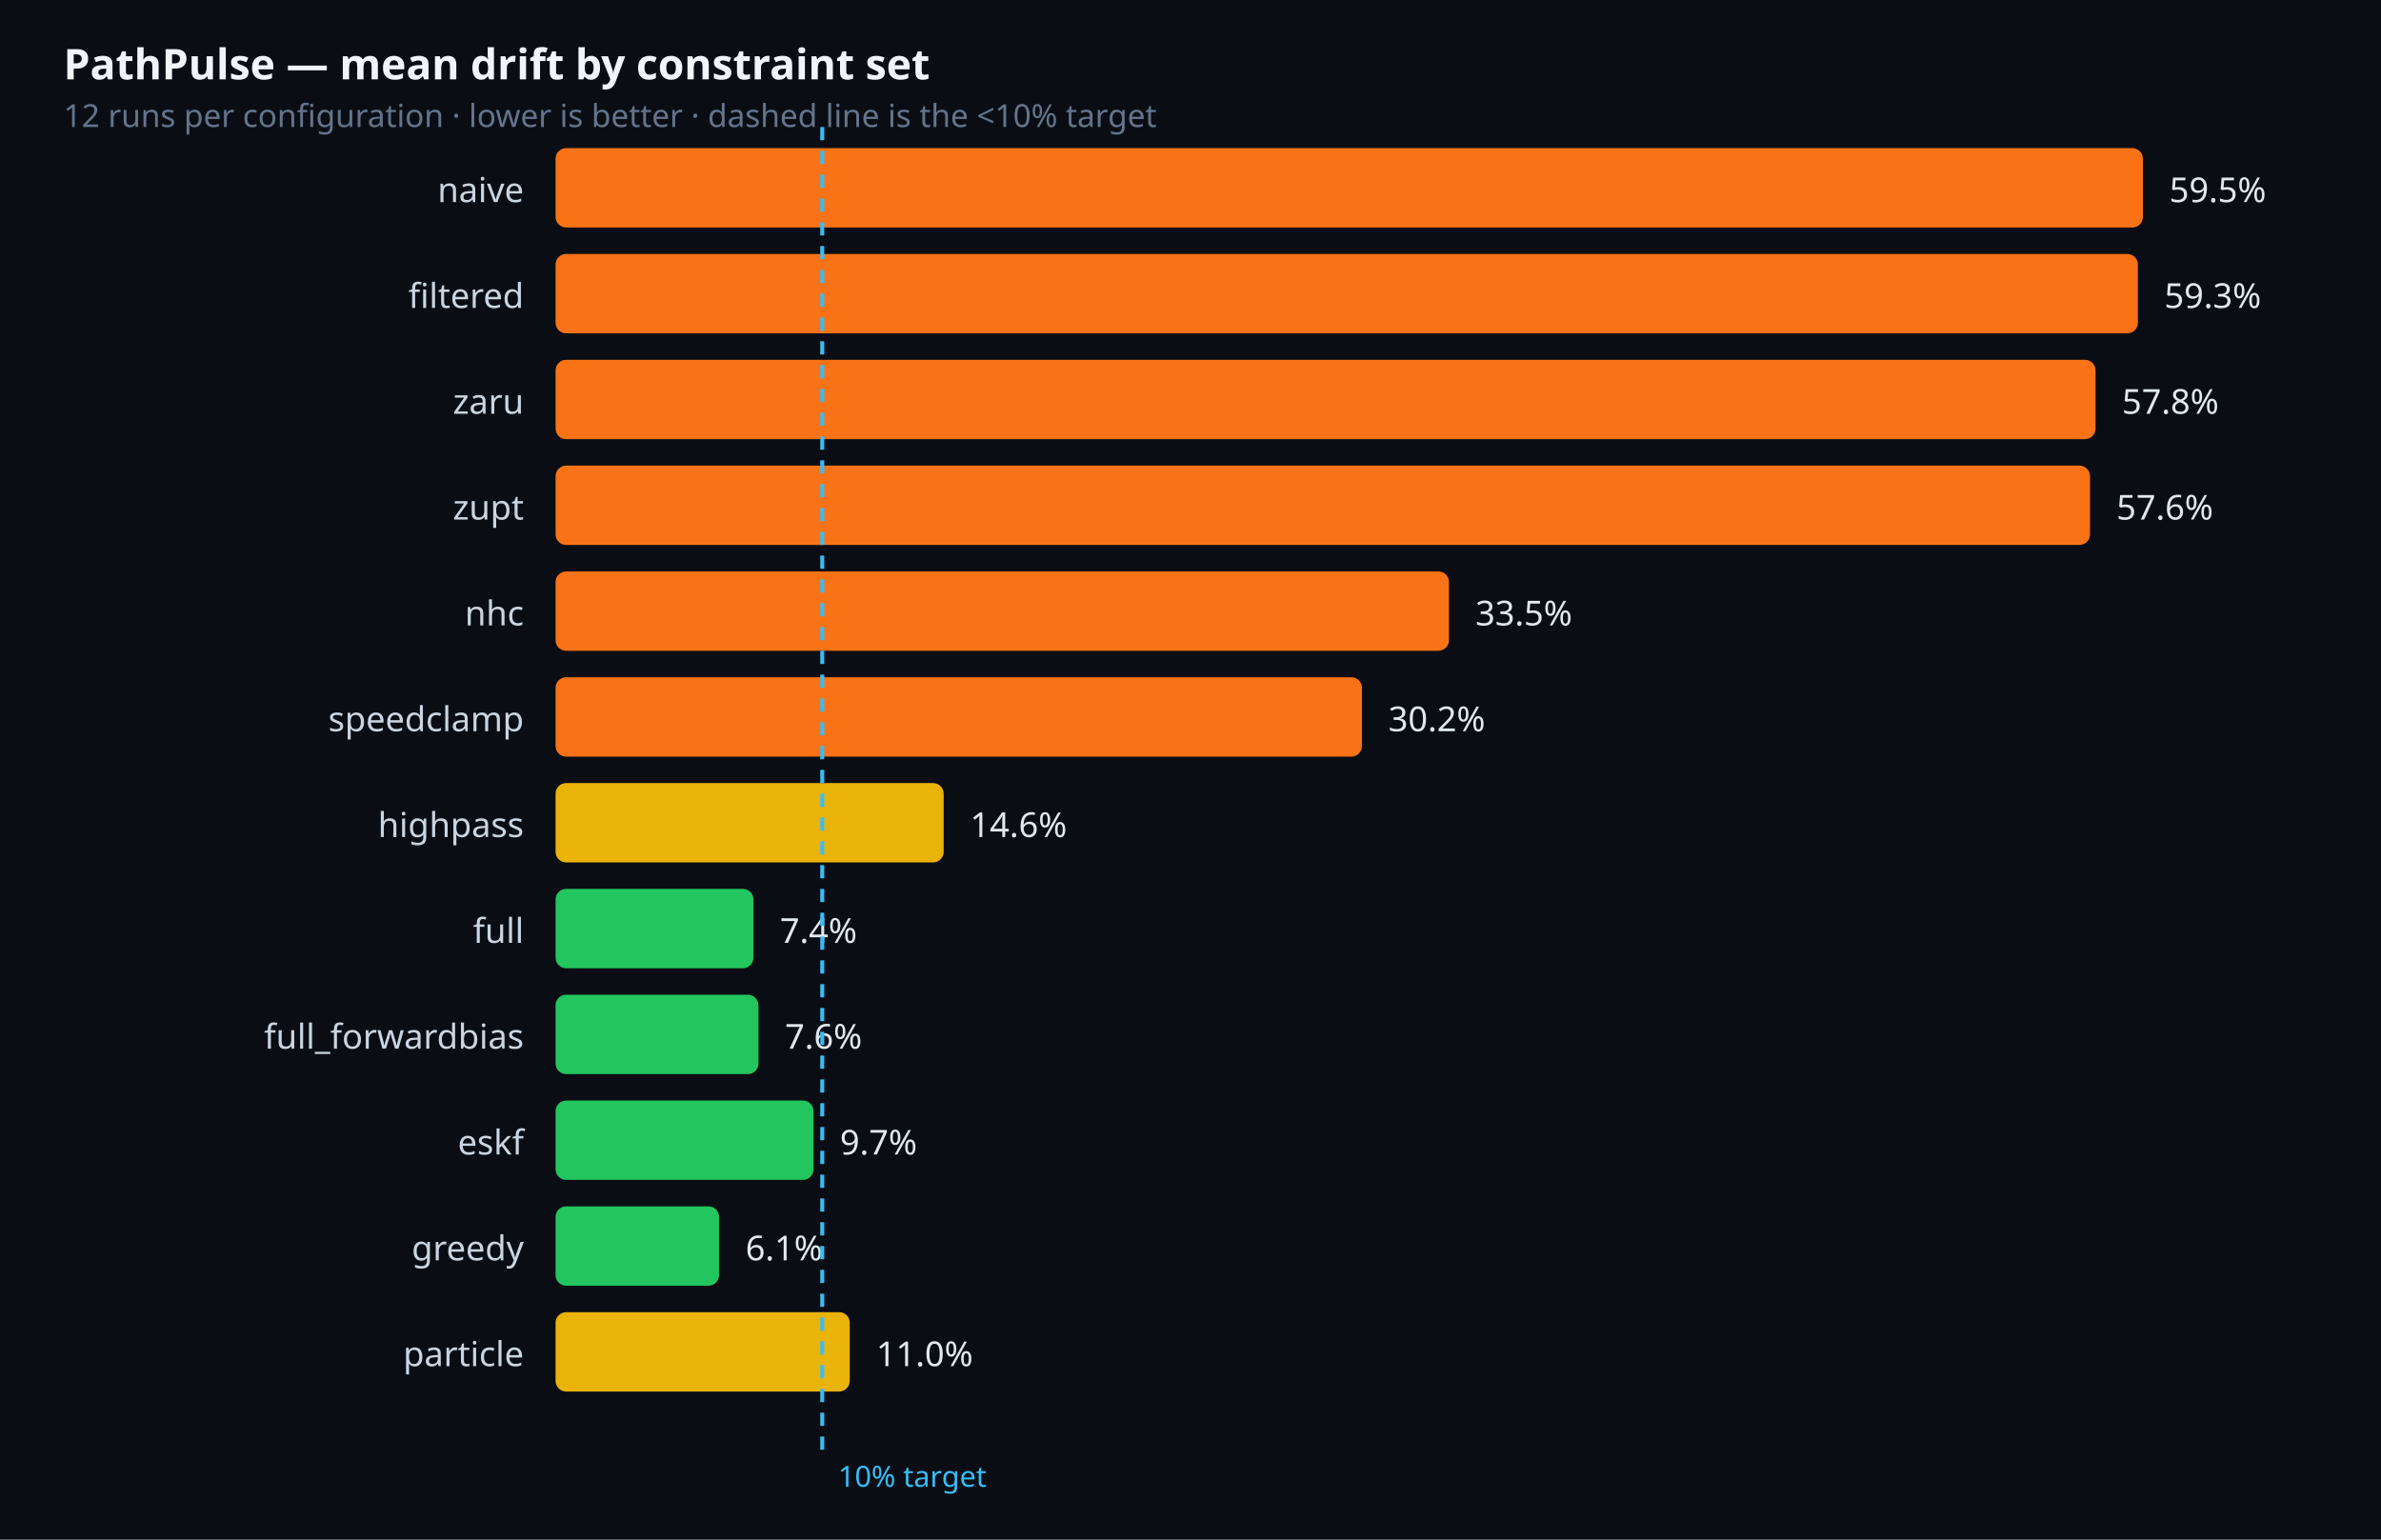
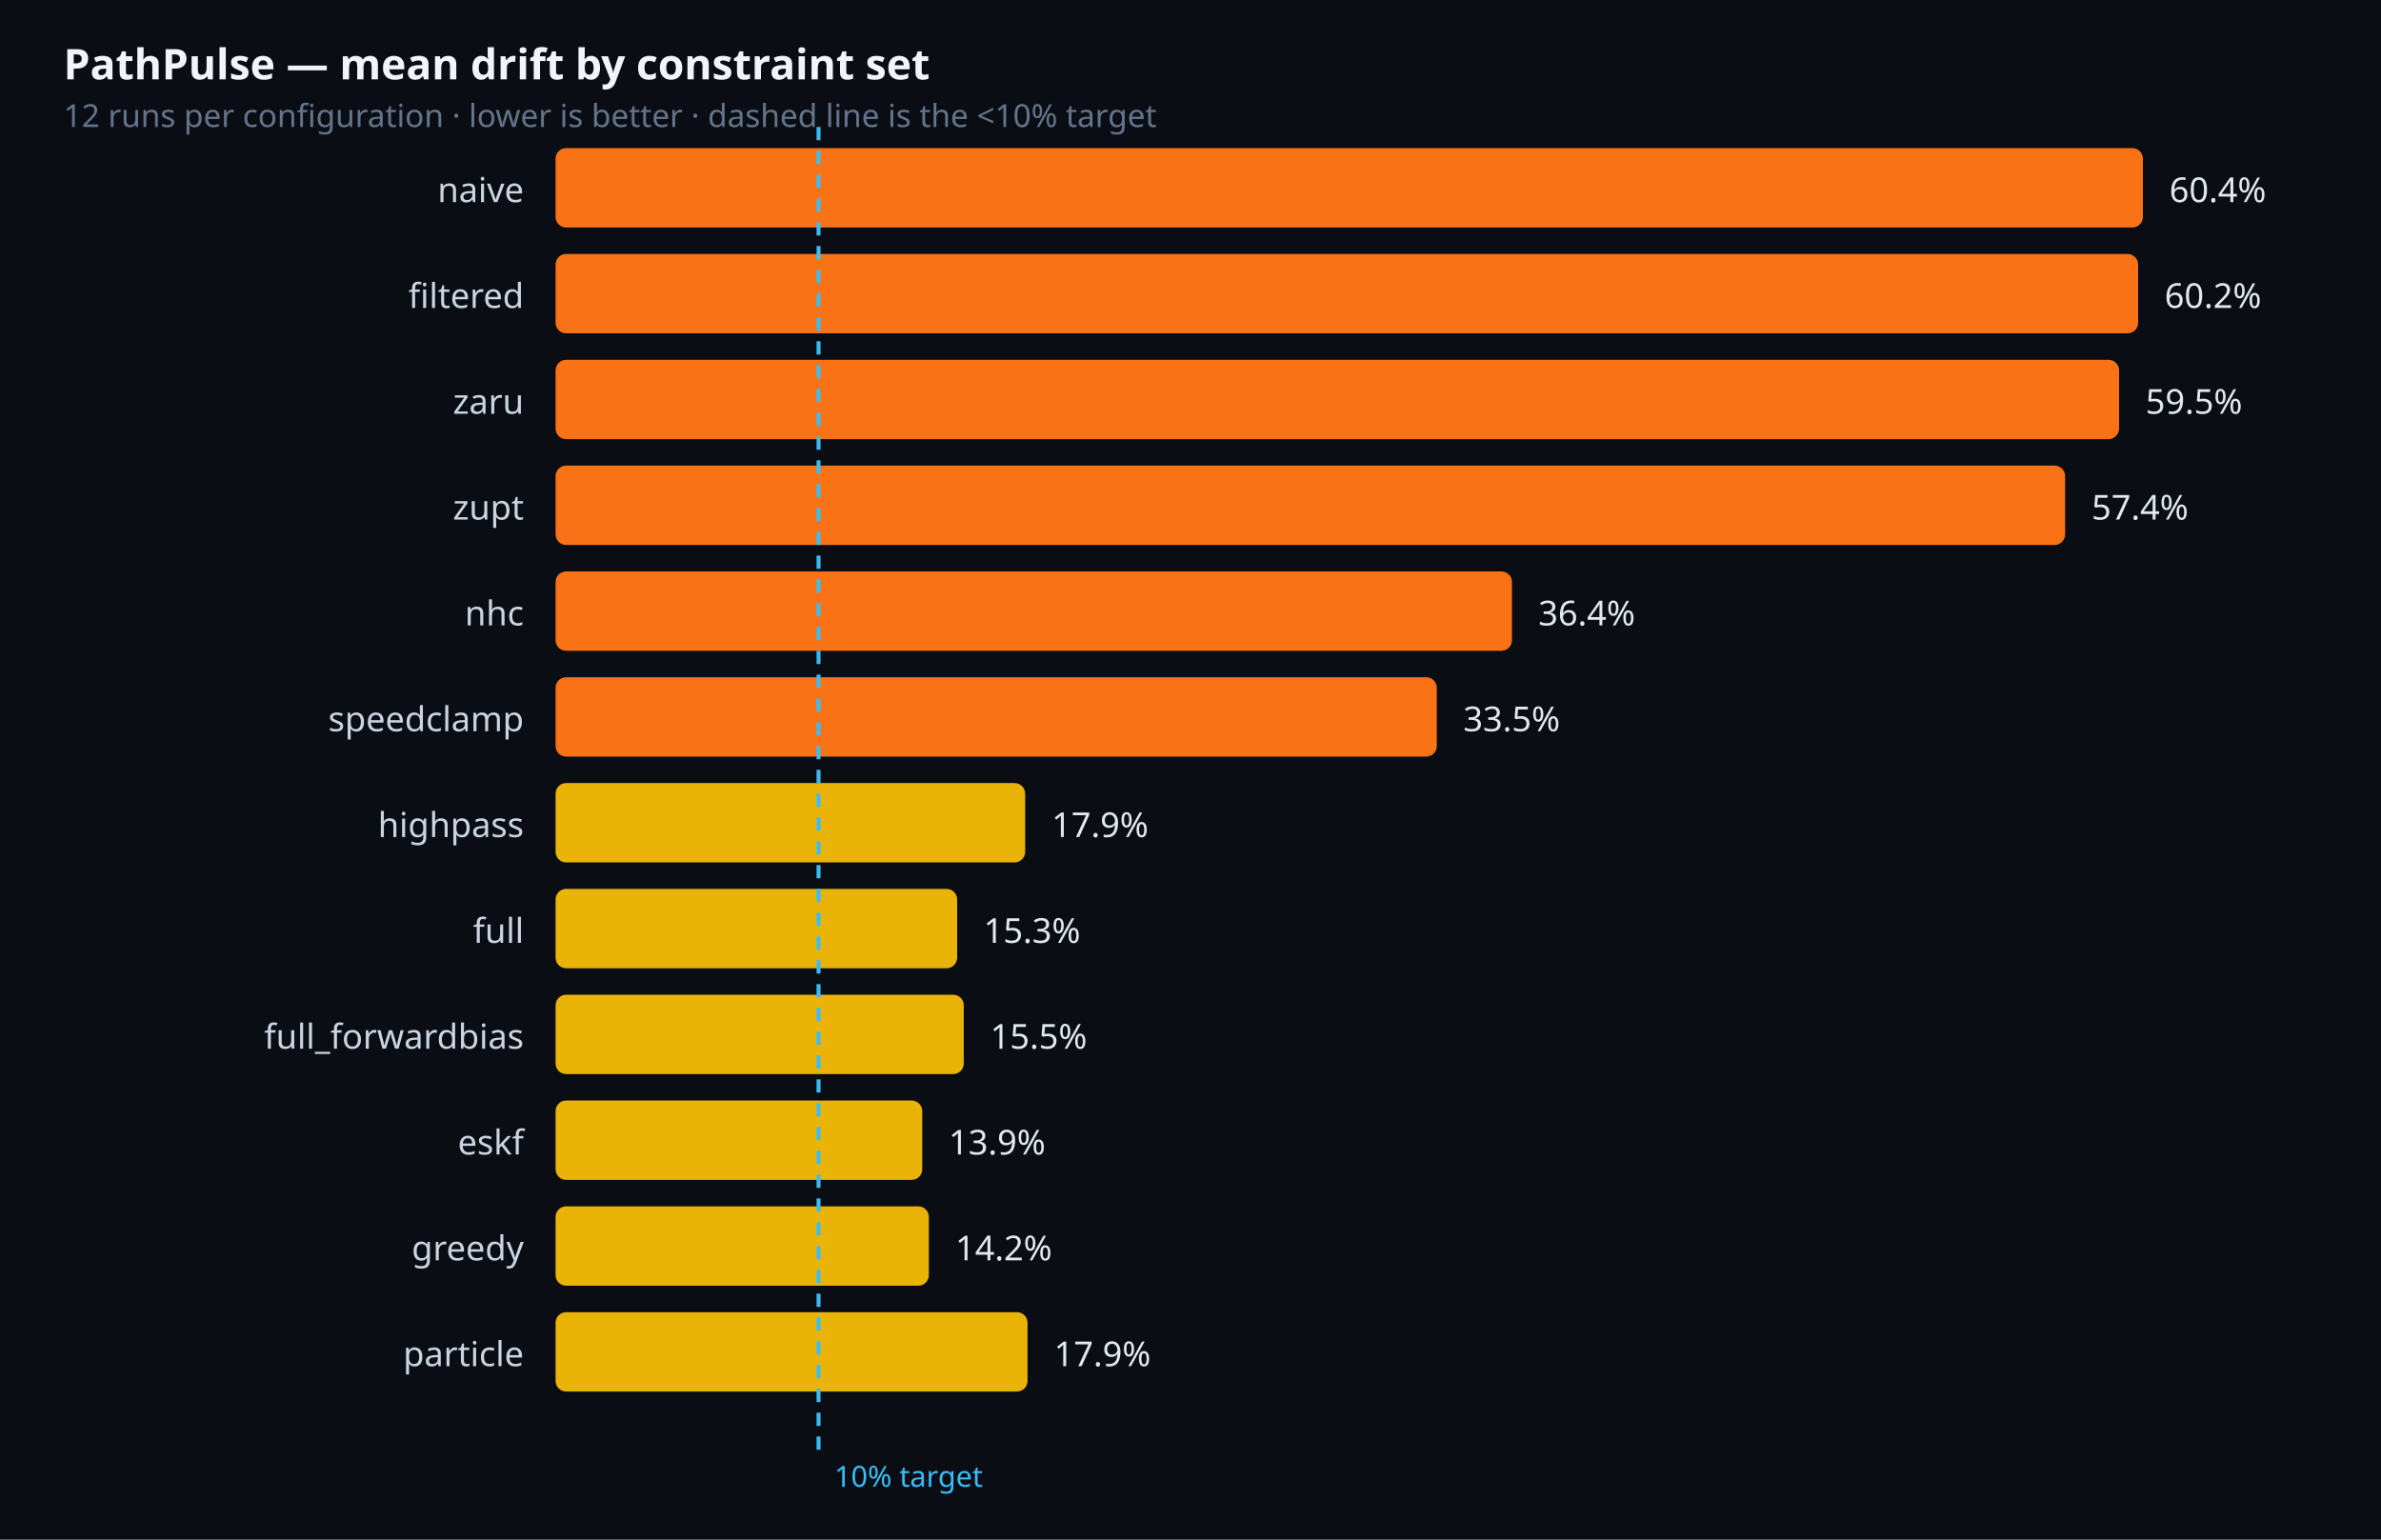
<svg xmlns="http://www.w3.org/2000/svg" width="900" height="582" viewBox="0 0 900 582" font-family="ui-sans-serif, system-ui, sans-serif">
  <rect width="900" height="582" fill="#0a0e14" />
  <text x="24" y="30" font-size="16" fill="#f1f5f9" font-weight="600">PathPulse — mean drift by constraint set</text>
  <text x="24" y="48" font-size="12" fill="#64748b">12 runs per configuration · lower is better · dashed line is the &lt;10% target</text>
  <text x="198" y="76.4" text-anchor="end" font-size="13" fill="#cbd5e1">naive</text>
  <rect x="210" y="56" width="600.0" height="30" rx="4" fill="#f97316" />
-   <text x="820.0" y="76.4" font-size="13" fill="#e2e8f0">59.5%</text>
+   <text x="820.0" y="76.4" font-size="13" fill="#e2e8f0">60.4%</text>
  <text x="198" y="116.4" text-anchor="end" font-size="13" fill="#cbd5e1">filtered</text>
-   <rect x="210" y="96" width="598.1" height="30" rx="4" fill="#f97316" />
-   <text x="818.1" y="116.4" font-size="13" fill="#e2e8f0">59.3%</text>
+   <rect x="210" y="96" width="598.2" height="30" rx="4" fill="#f97316" />
+   <text x="818.2" y="116.4" font-size="13" fill="#e2e8f0">60.2%</text>
  <text x="198" y="156.4" text-anchor="end" font-size="13" fill="#cbd5e1">zaru</text>
-   <rect x="210" y="136" width="582.1" height="30" rx="4" fill="#f97316" />
-   <text x="802.1" y="156.4" font-size="13" fill="#e2e8f0">57.8%</text>
+   <rect x="210" y="136" width="591.0" height="30" rx="4" fill="#f97316" />
+   <text x="811.0" y="156.4" font-size="13" fill="#e2e8f0">59.5%</text>
  <text x="198" y="196.4" text-anchor="end" font-size="13" fill="#cbd5e1">zupt</text>
-   <rect x="210" y="176" width="580.0" height="30" rx="4" fill="#f97316" />
-   <text x="800.0" y="196.4" font-size="13" fill="#e2e8f0">57.6%</text>
+   <rect x="210" y="176" width="570.6" height="30" rx="4" fill="#f97316" />
+   <text x="790.6" y="196.4" font-size="13" fill="#e2e8f0">57.4%</text>
  <text x="198" y="236.4" text-anchor="end" font-size="13" fill="#cbd5e1">nhc</text>
-   <rect x="210" y="216" width="337.7" height="30" rx="4" fill="#f97316" />
-   <text x="557.7" y="236.4" font-size="13" fill="#e2e8f0">33.5%</text>
+   <rect x="210" y="216" width="361.5" height="30" rx="4" fill="#f97316" />
+   <text x="581.5" y="236.4" font-size="13" fill="#e2e8f0">36.4%</text>
  <text x="198" y="276.4" text-anchor="end" font-size="13" fill="#cbd5e1">speedclamp</text>
-   <rect x="210" y="256" width="304.8" height="30" rx="4" fill="#f97316" />
-   <text x="524.8" y="276.4" font-size="13" fill="#e2e8f0">30.2%</text>
+   <rect x="210" y="256" width="333.1" height="30" rx="4" fill="#f97316" />
+   <text x="553.1" y="276.4" font-size="13" fill="#e2e8f0">33.5%</text>
  <text x="198" y="316.4" text-anchor="end" font-size="13" fill="#cbd5e1">highpass</text>
-   <rect x="210" y="296" width="146.7" height="30" rx="4" fill="#eab308" />
-   <text x="366.7" y="316.4" font-size="13" fill="#e2e8f0">14.6%</text>
+   <rect x="210" y="296" width="177.5" height="30" rx="4" fill="#eab308" />
+   <text x="397.5" y="316.4" font-size="13" fill="#e2e8f0">17.9%</text>
  <text x="198" y="356.4" text-anchor="end" font-size="13" fill="#cbd5e1">full</text>
-   <rect x="210" y="336" width="74.8" height="30" rx="4" fill="#22c55e" />
-   <text x="294.8" y="356.4" font-size="13" fill="#e2e8f0">7.4%</text>
+   <rect x="210" y="336" width="151.8" height="30" rx="4" fill="#eab308" />
+   <text x="371.8" y="356.4" font-size="13" fill="#e2e8f0">15.3%</text>
  <text x="198" y="396.4" text-anchor="end" font-size="13" fill="#cbd5e1">full_forwardbias</text>
-   <rect x="210" y="376" width="76.7" height="30" rx="4" fill="#22c55e" />
-   <text x="296.7" y="396.4" font-size="13" fill="#e2e8f0">7.6%</text>
+   <rect x="210" y="376" width="154.3" height="30" rx="4" fill="#eab308" />
+   <text x="374.3" y="396.4" font-size="13" fill="#e2e8f0">15.5%</text>
  <text x="198" y="436.4" text-anchor="end" font-size="13" fill="#cbd5e1">eskf</text>
-   <rect x="210" y="416" width="97.5" height="30" rx="4" fill="#22c55e" />
-   <text x="317.5" y="436.4" font-size="13" fill="#e2e8f0">9.7%</text>
+   <rect x="210" y="416" width="138.6" height="30" rx="4" fill="#eab308" />
+   <text x="358.6" y="436.4" font-size="13" fill="#e2e8f0">13.9%</text>
  <text x="198" y="476.4" text-anchor="end" font-size="13" fill="#cbd5e1">greedy</text>
-   <rect x="210" y="456" width="61.8" height="30" rx="4" fill="#22c55e" />
-   <text x="281.8" y="476.4" font-size="13" fill="#e2e8f0">6.1%</text>
+   <rect x="210" y="456" width="141.1" height="30" rx="4" fill="#eab308" />
+   <text x="361.1" y="476.4" font-size="13" fill="#e2e8f0">14.2%</text>
  <text x="198" y="516.4" text-anchor="end" font-size="13" fill="#cbd5e1">particle</text>
-   <rect x="210" y="496" width="111.2" height="30" rx="4" fill="#eab308" />
-   <text x="331.2" y="516.4" font-size="13" fill="#e2e8f0">11.0%</text>
-   <line x1="310.8" y1="48" x2="310.8" y2="548" stroke="#38bdf8" stroke-width="1.5" stroke-dasharray="5 4" />
-   <text x="316.8" y="562" font-size="11" fill="#38bdf8">10% target</text>
+   <rect x="210" y="496" width="178.4" height="30" rx="4" fill="#eab308" />
+   <text x="398.4" y="516.4" font-size="13" fill="#e2e8f0">17.9%</text>
+   <line x1="309.4" y1="48" x2="309.4" y2="548" stroke="#38bdf8" stroke-width="1.5" stroke-dasharray="5 4" />
+   <text x="315.4" y="562" font-size="11" fill="#38bdf8">10% target</text>
</svg>
